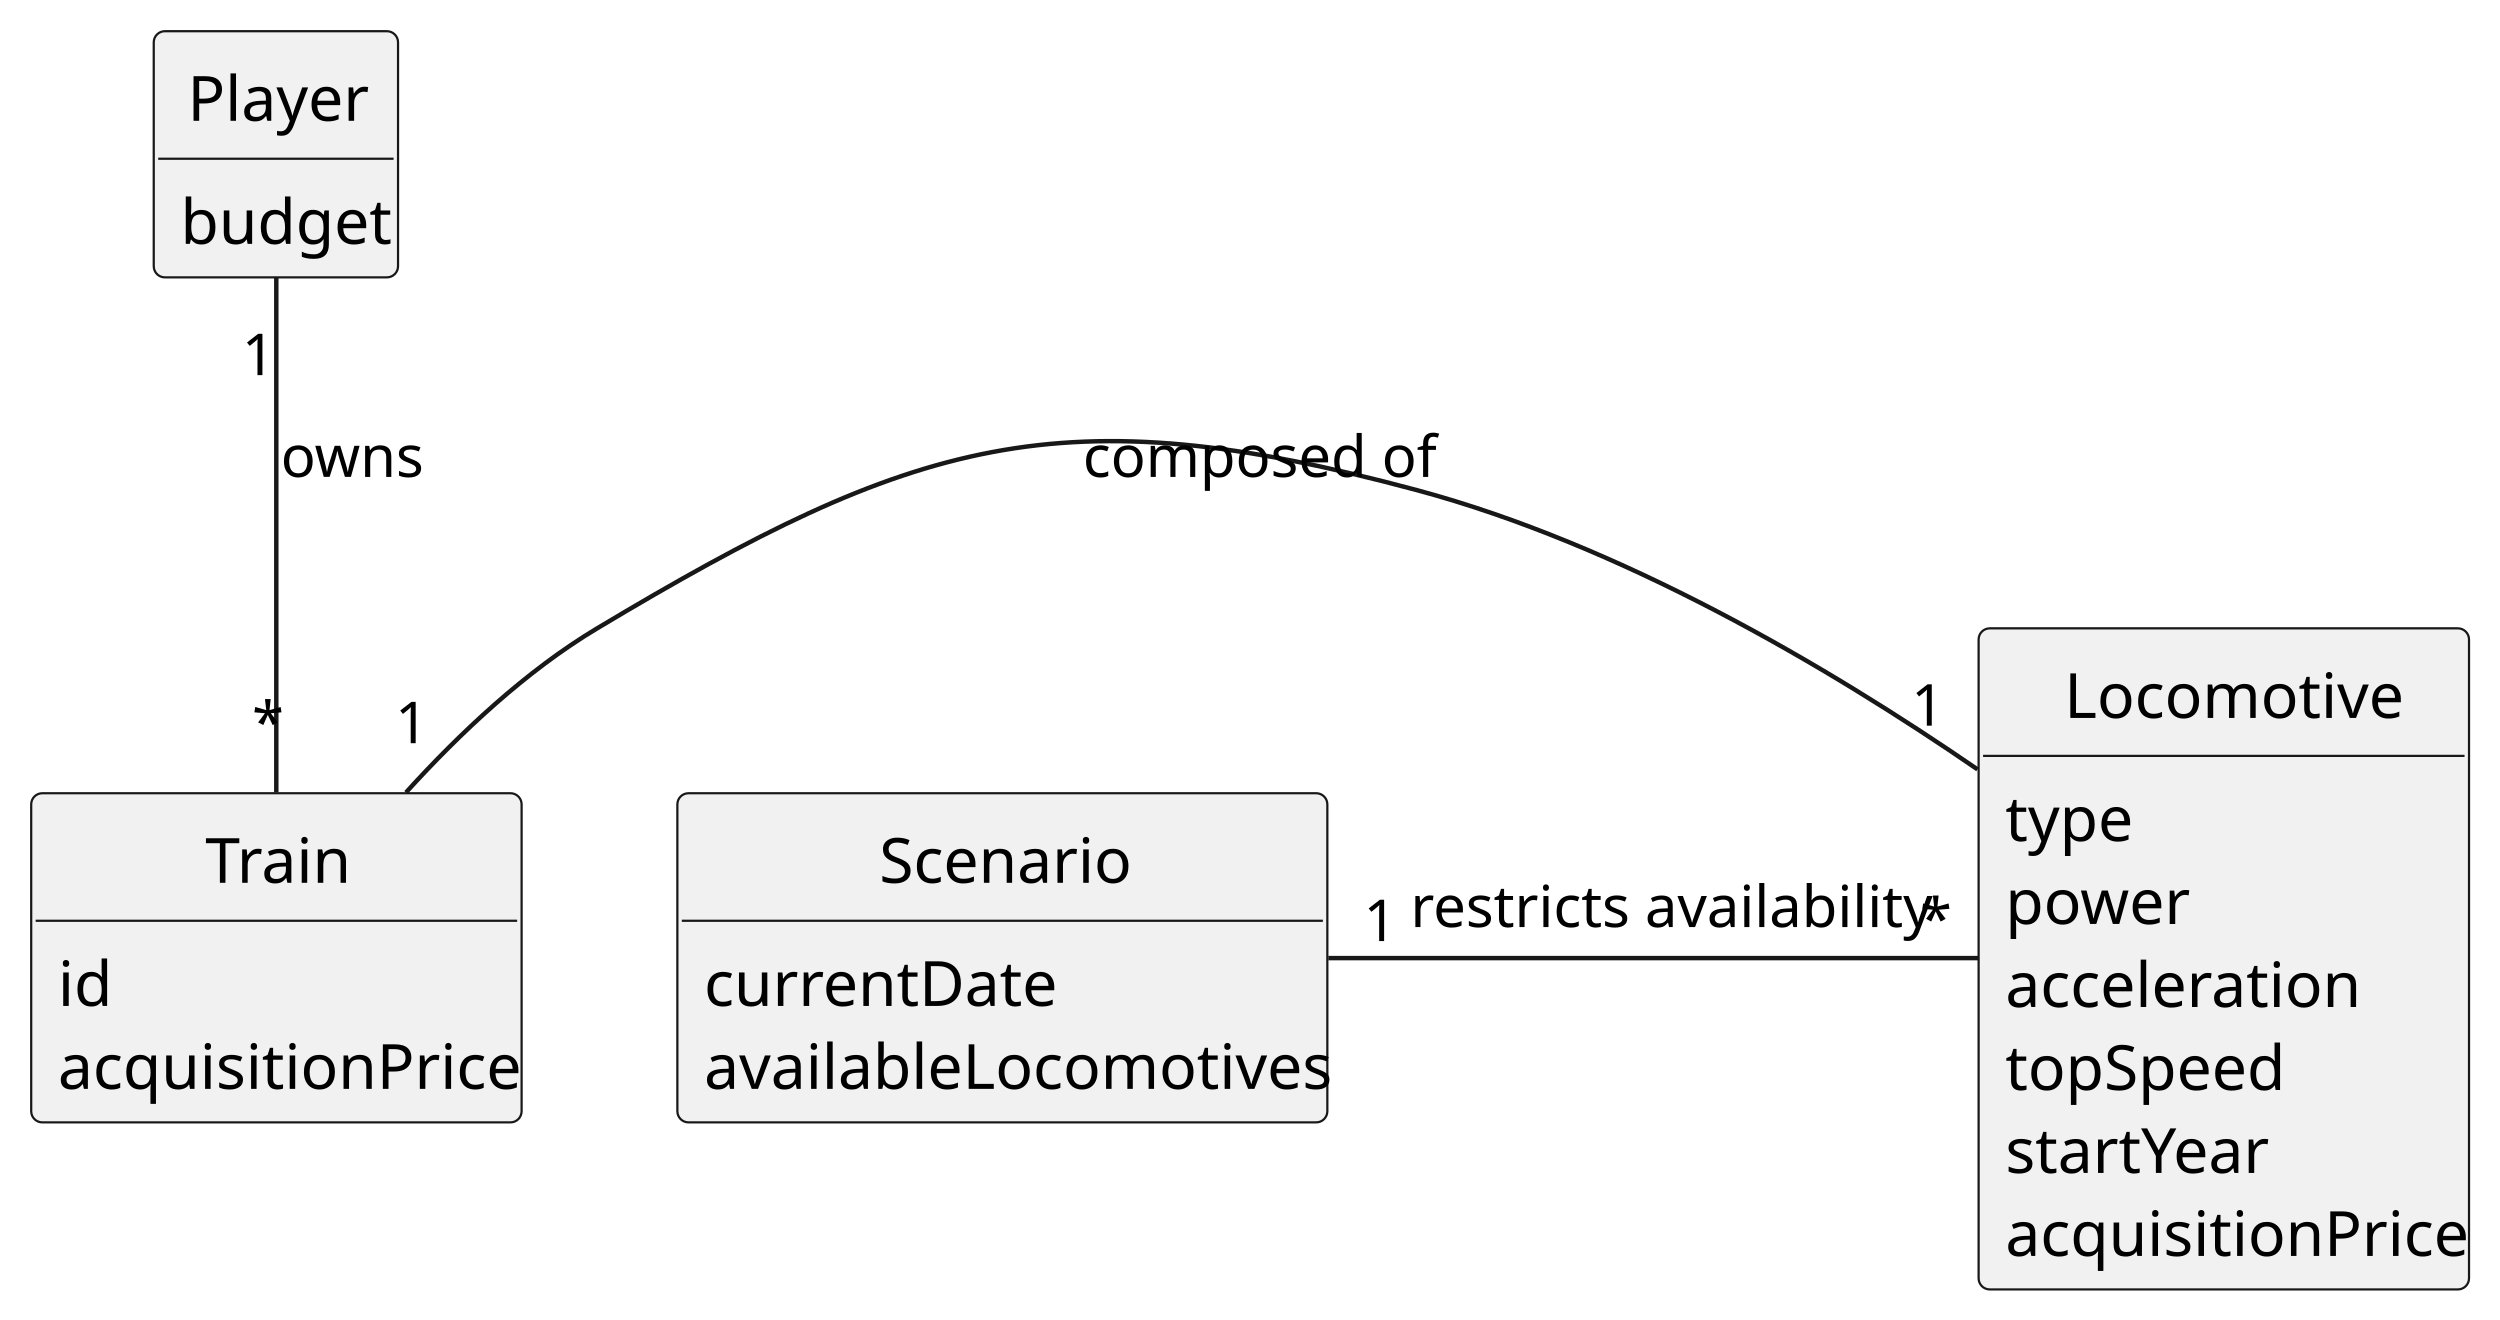
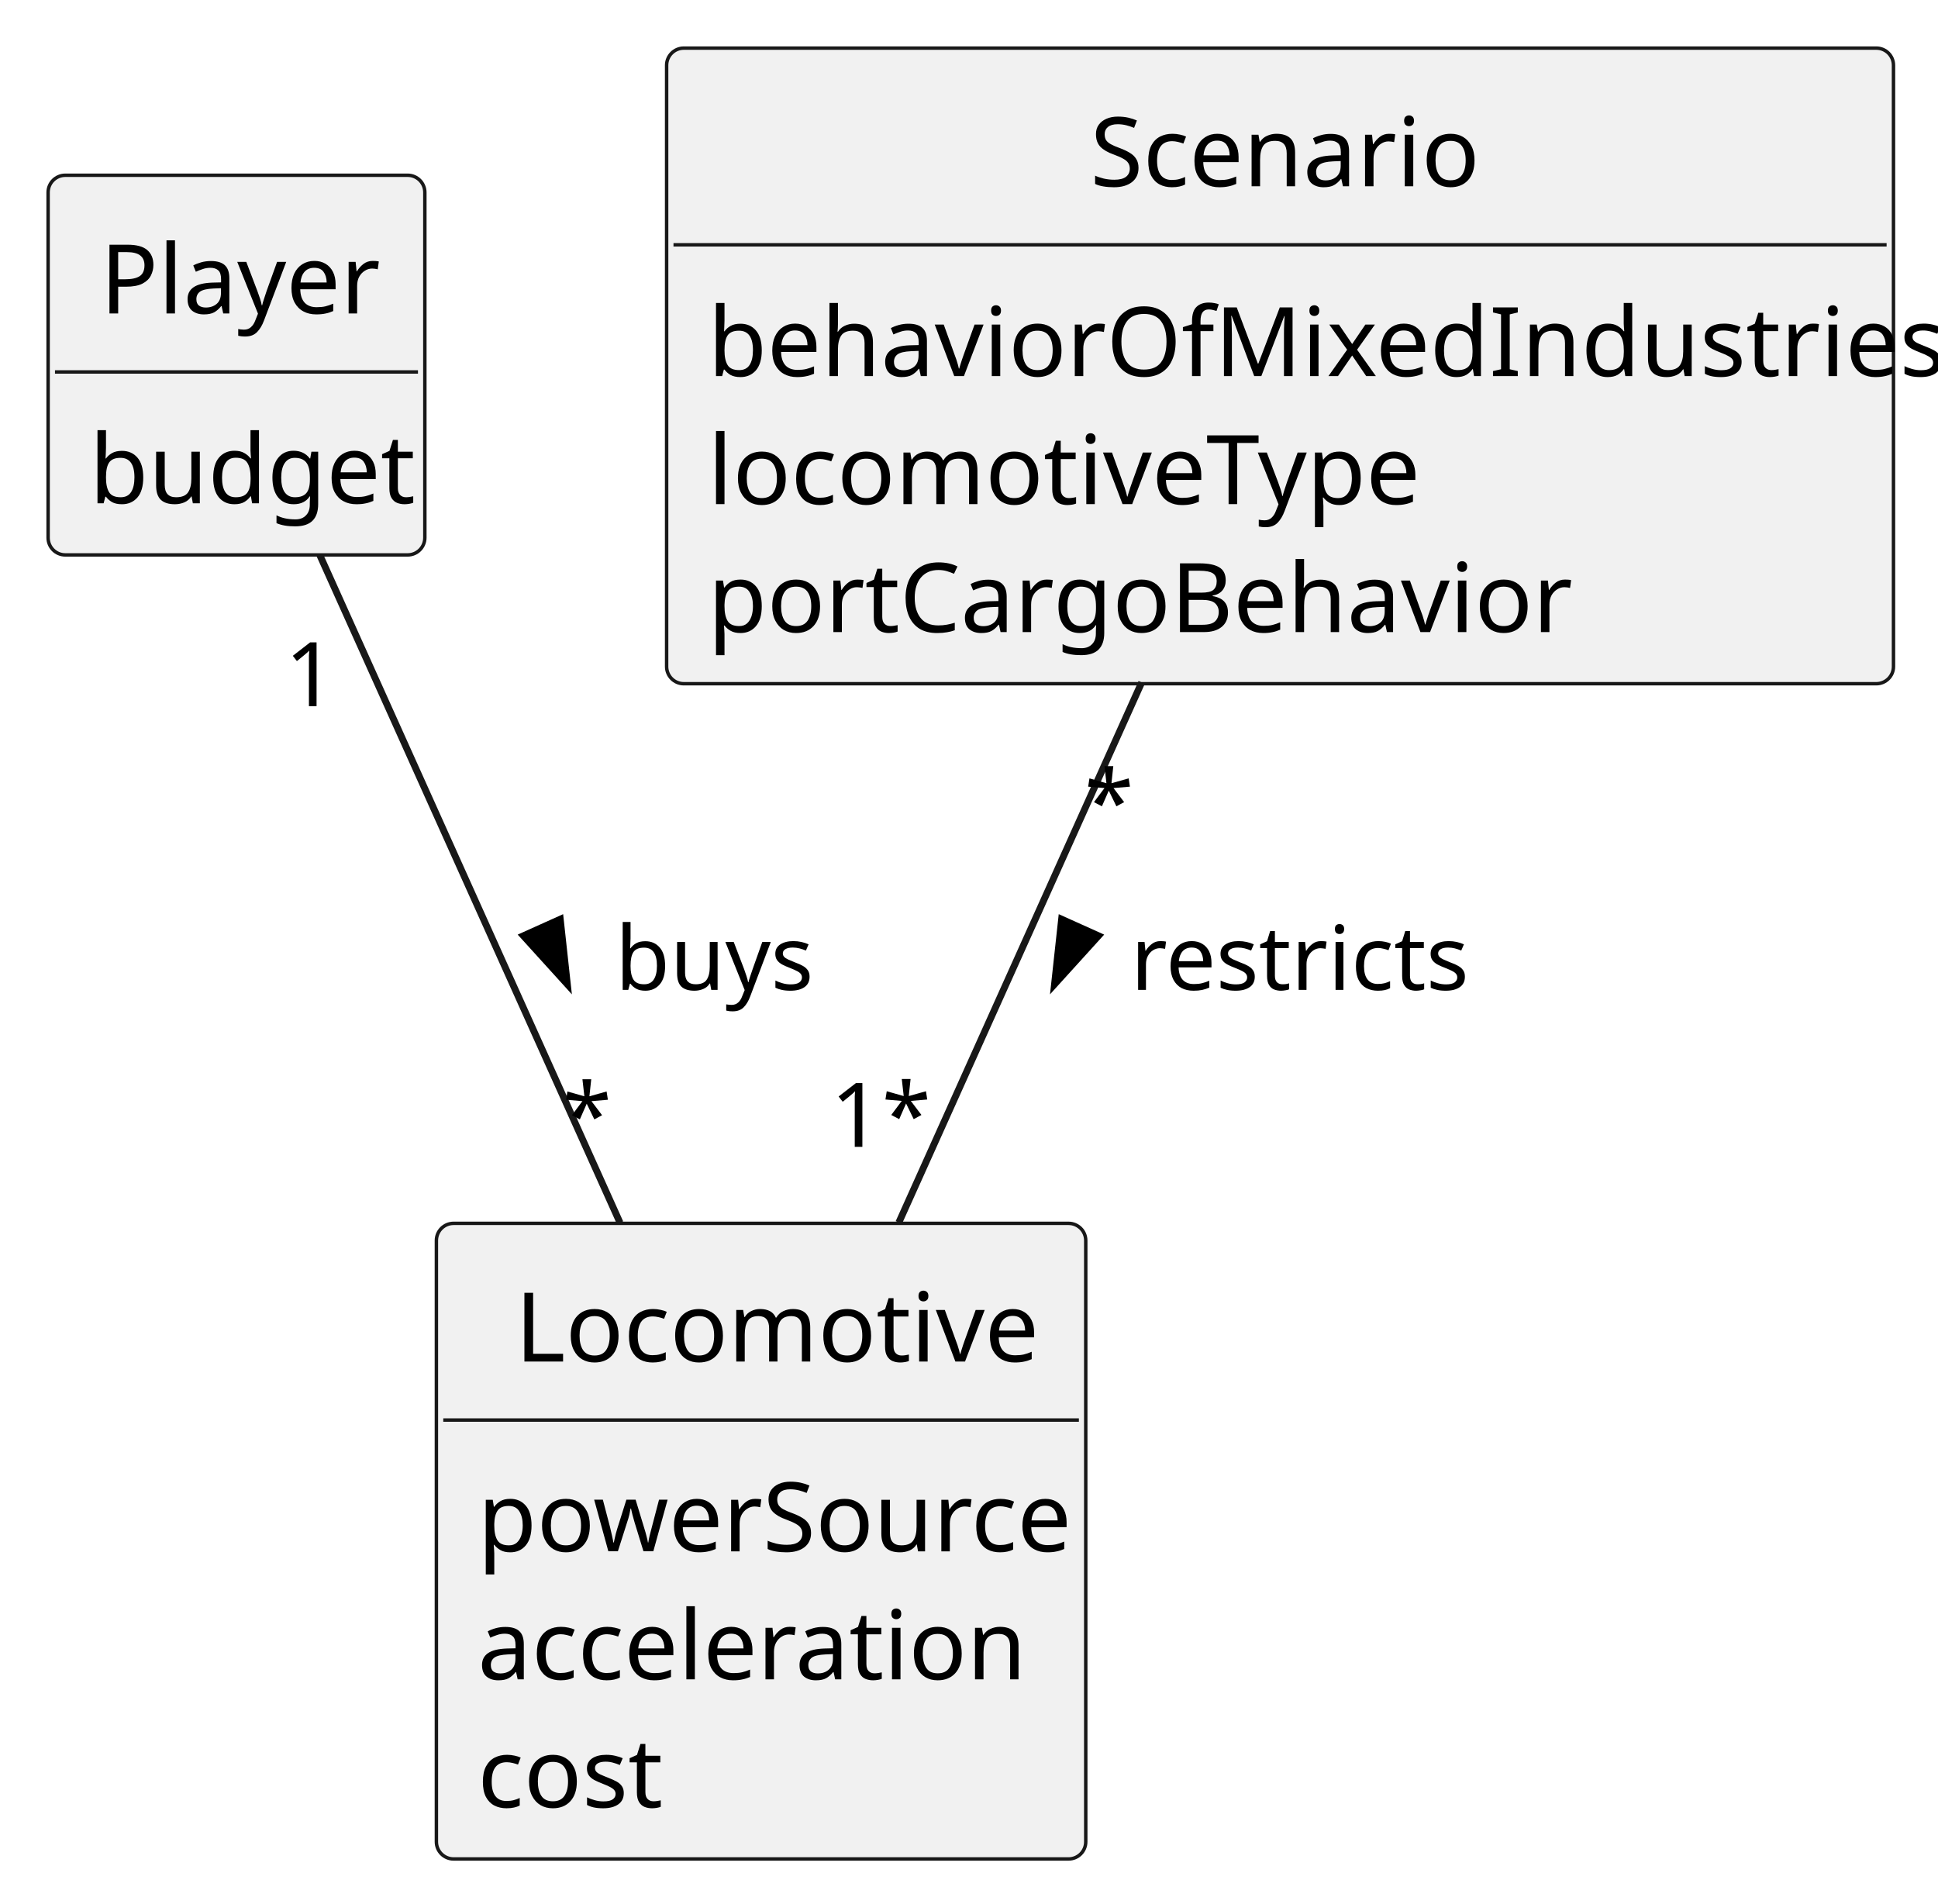
- <svg xmlns="http://www.w3.org/2000/svg" contentStyleType="text/css" height="296px" preserveAspectRatio="none" style="width:561px;height:296px;background:#FFFFFF;" version="1.1" viewBox="0 0 561 296" width="561px" zoomAndPan="magnify">
+ <svg xmlns="http://www.w3.org/2000/svg" contentStyleType="text/css" height="277px" preserveAspectRatio="none" style="width:282px;height:277px;background:#FFFFFF;" version="1.1" viewBox="0 0 282 277" width="282px" zoomAndPan="magnify">
  <defs />
  <g>
    <g id="elem_Player">
-       <rect codeLine="12" fill="#F1F1F1" height="55.242" id="Player" rx="2.5" ry="2.5" style="stroke:#181818;stroke-width:0.5;" width="54.82" x="34.5" y="7" />
-       <text fill="#000000" font-family="sans-serif" font-size="14" lengthAdjust="spacing" textLength="39.683" x="42.069" y="27.107">Player</text>
-       <line style="stroke:#181818;stroke-width:0.5;" x1="35.5" x2="88.32" y1="35.621" y2="35.621" />
-       <text fill="#000000" font-family="sans-serif" font-size="14" lengthAdjust="spacing" textLength="42.82" x="40.5" y="54.728">budget</text>
-     </g>
-     <g id="elem_Train">
-       <rect codeLine="16" fill="#F1F1F1" height="73.863" id="Train" rx="2.5" ry="2.5" style="stroke:#181818;stroke-width:0.5;" width="110.048" x="7" y="178" />
-       <text fill="#000000" font-family="sans-serif" font-size="14" lengthAdjust="spacing" textLength="31.896" x="46.076" y="198.107">Train</text>
-       <line style="stroke:#181818;stroke-width:0.5;" x1="8" x2="116.048" y1="206.621" y2="206.621" />
-       <text fill="#000000" font-family="sans-serif" font-size="14" lengthAdjust="spacing" textLength="10.896" x="13" y="225.728">id</text>
-       <text fill="#000000" font-family="sans-serif" font-size="14" lengthAdjust="spacing" textLength="98.048" x="13" y="244.35">acquisitionPrice</text>
+       <rect codeLine="12" fill="#F1F1F1" height="55.242" id="Player" rx="2.5" ry="2.5" style="stroke:#181818;stroke-width:0.5;" width="54.82" x="7" y="25.5" />
+       <text fill="#000000" font-family="sans-serif" font-size="14" lengthAdjust="spacing" textLength="39.683" x="14.569" y="45.607">Player</text>
+       <line style="stroke:#181818;stroke-width:0.5;" x1="8" x2="60.82" y1="54.121" y2="54.121" />
+       <text fill="#000000" font-family="sans-serif" font-size="14" lengthAdjust="spacing" textLength="42.82" x="13" y="73.228">budget</text>
    </g>
    <g id="elem_Locomotive">
-       <rect codeLine="21" fill="#F1F1F1" height="148.348" id="Locomotive" rx="2.5" ry="2.5" style="stroke:#181818;stroke-width:0.5;" width="110.048" x="444" y="141" />
-       <text fill="#000000" font-family="sans-serif" font-size="14" lengthAdjust="spacing" textLength="71.593" x="463.228" y="161.107">Locomotive</text>
-       <line style="stroke:#181818;stroke-width:0.5;" x1="445" x2="553.048" y1="169.621" y2="169.621" />
-       <text fill="#000000" font-family="sans-serif" font-size="14" lengthAdjust="spacing" textLength="26.462" x="450" y="188.728">type</text>
-       <text fill="#000000" font-family="sans-serif" font-size="14" lengthAdjust="spacing" textLength="38.131" x="450" y="207.35">power</text>
-       <text fill="#000000" font-family="sans-serif" font-size="14" lengthAdjust="spacing" textLength="75.489" x="450" y="225.971">acceleration</text>
-       <text fill="#000000" font-family="sans-serif" font-size="14" lengthAdjust="spacing" textLength="59.944" x="450" y="244.592">topSpeed</text>
-       <text fill="#000000" font-family="sans-serif" font-size="14" lengthAdjust="spacing" textLength="56.8" x="450" y="263.213">startYear</text>
-       <text fill="#000000" font-family="sans-serif" font-size="14" lengthAdjust="spacing" textLength="98.048" x="450" y="281.834">acquisitionPrice</text>
+       <rect codeLine="16" fill="#F1F1F1" height="92.484" id="Locomotive" rx="2.5" ry="2.5" style="stroke:#181818;stroke-width:0.5;" width="94.489" x="63.5" y="178" />
+       <text fill="#000000" font-family="sans-serif" font-size="14" lengthAdjust="spacing" textLength="71.593" x="74.948" y="198.107">Locomotive</text>
+       <line style="stroke:#181818;stroke-width:0.5;" x1="64.5" x2="156.989" y1="206.621" y2="206.621" />
+       <text fill="#000000" font-family="sans-serif" font-size="14" lengthAdjust="spacing" textLength="82.489" x="69.5" y="225.728">powerSource</text>
+       <text fill="#000000" font-family="sans-serif" font-size="14" lengthAdjust="spacing" textLength="75.489" x="69.5" y="244.35">acceleration</text>
+       <text fill="#000000" font-family="sans-serif" font-size="14" lengthAdjust="spacing" textLength="25.676" x="69.5" y="262.971">cost</text>
    </g>
    <g id="elem_Scenario">
-       <rect codeLine="30" fill="#F1F1F1" height="73.863" id="Scenario" rx="2.5" ry="2.5" style="stroke:#181818;stroke-width:0.5;" width="145.855" x="152" y="178" />
-       <text fill="#000000" font-family="sans-serif" font-size="14" lengthAdjust="spacing" textLength="55.255" x="197.3" y="198.107">Scenario</text>
-       <line style="stroke:#181818;stroke-width:0.5;" x1="153" x2="296.854" y1="206.621" y2="206.621" />
-       <text fill="#000000" font-family="sans-serif" font-size="14" lengthAdjust="spacing" textLength="73.144" x="158" y="225.728">currentDate</text>
-       <text fill="#000000" font-family="sans-serif" font-size="14" lengthAdjust="spacing" textLength="133.855" x="158" y="244.35">availableLocomotives</text>
+       <rect codeLine="22" fill="#F1F1F1" height="92.484" id="Scenario" rx="2.5" ry="2.5" style="stroke:#181818;stroke-width:0.5;" width="178.523" x="97" y="7" />
+       <text fill="#000000" font-family="sans-serif" font-size="14" lengthAdjust="spacing" textLength="55.255" x="158.634" y="27.107">Scenario</text>
+       <line style="stroke:#181818;stroke-width:0.5;" x1="98" x2="274.523" y1="35.621" y2="35.621" />
+       <text fill="#000000" font-family="sans-serif" font-size="14" lengthAdjust="spacing" textLength="166.523" x="103" y="54.728">behaviorOfMixedIndustries</text>
+       <text fill="#000000" font-family="sans-serif" font-size="14" lengthAdjust="spacing" textLength="98.041" x="103" y="73.35">locomotiveType</text>
+       <text fill="#000000" font-family="sans-serif" font-size="14" lengthAdjust="spacing" textLength="117.51" x="103" y="91.971">portCargoBehavior</text>
    </g>
-     <g id="link_Player_Train">
-       <path codeLine="35" d="M62,62.22 C62,92.96 62,143.57 62,177.81 " fill="none" id="Player-Train" style="stroke:#181818;stroke-width:1.0;" />
-       <text fill="#000000" font-family="sans-serif" font-size="13" lengthAdjust="spacing" textLength="30.348" x="63" y="107.028">owns</text>
-       <text fill="#000000" font-family="sans-serif" font-size="13" lengthAdjust="spacing" textLength="7.23" x="54.279" y="84.177">1</text>
-       <text fill="#000000" font-family="sans-serif" font-size="13" lengthAdjust="spacing" textLength="5.059" x="56.556" y="166.738">*</text>
-     </g>
-     <g id="link_Train_Locomotive">
-       <path codeLine="36" d="M91.09,177.84 C103.12,164.58 118,150.57 134,141 C205.16,98.41 237.92,88.45 318,110 C363.6,122.27 409.57,149.16 443.76,172.65 " fill="none" id="Train-Locomotive" style="stroke:#181818;stroke-width:1.0;" />
-       <text fill="#000000" font-family="sans-serif" font-size="13" lengthAdjust="spacing" textLength="74.433" x="243" y="107.028">composed of</text>
-       <text fill="#000000" font-family="sans-serif" font-size="13" lengthAdjust="spacing" textLength="7.23" x="88.664" y="166.773">1</text>
-       <text fill="#000000" font-family="sans-serif" font-size="13" lengthAdjust="spacing" textLength="7.23" x="428.879" y="162.841">1</text>
+     <g id="link_Player_Locomotive">
+       <path codeLine="28" d="M46.54,80.78 C58.26,106.84 76.29,146.93 90.22,177.91 " fill="none" id="Player-Locomotive" style="stroke:#181818;stroke-width:1.0;" />
+       <polygon fill="#000000" points="82.551,143.206,81.521,133.751,76.161,136.162,82.551,143.206" style="stroke:#000000;stroke-width:1.0;" />
+       <text fill="#000000" font-family="sans-serif" font-size="13" lengthAdjust="spacing" textLength="27.46" x="89.5" y="144.028">buys</text>
+       <text fill="#000000" font-family="sans-serif" font-size="13" lengthAdjust="spacing" textLength="7.23" x="41.453" y="102.75">1</text>
+       <text fill="#000000" font-family="sans-serif" font-size="13" lengthAdjust="spacing" textLength="5.059" x="81.843" y="166.906">*</text>
    </g>
    <g id="link_Scenario_Locomotive">
-       <path codeLine="37" d="M298.07,215 C343.88,215 402,215 443.93,215 " fill="none" id="Scenario-Locomotive" style="stroke:#181818;stroke-width:1.0;" />
-       <text fill="#000000" font-family="sans-serif" font-size="13" lengthAdjust="spacing" textLength="109.085" x="316.5" y="208.028">restricts availability</text>
-       <text fill="#000000" font-family="sans-serif" font-size="13" lengthAdjust="spacing" textLength="7.23" x="305.986" y="211.174">1</text>
-       <text fill="#000000" font-family="sans-serif" font-size="13" lengthAdjust="spacing" textLength="5.059" x="430.835" y="210.829">*</text>
+       <path codeLine="29" d="M166.13,99.29 C155.19,123.63 141.73,153.56 130.79,177.88 " fill="none" id="Scenario-Locomotive" style="stroke:#181818;stroke-width:1.0;" />
+       <polygon fill="#000000" points="153.449,143.206,159.839,136.162,154.479,133.751,153.449,143.206" style="stroke:#000000;stroke-width:1.0;" />
+       <text fill="#000000" font-family="sans-serif" font-size="13" lengthAdjust="spacing" textLength="45.5" x="164.5" y="144.028">restricts</text>
+       <text fill="#000000" font-family="sans-serif" font-size="13" lengthAdjust="spacing" textLength="5.059" x="157.81" y="121.351">*</text>
+       <text fill="#000000" font-family="sans-serif" font-size="13" lengthAdjust="spacing" textLength="12.289" x="120.874" y="166.872">1*</text>
    </g>
  </g>
</svg>
